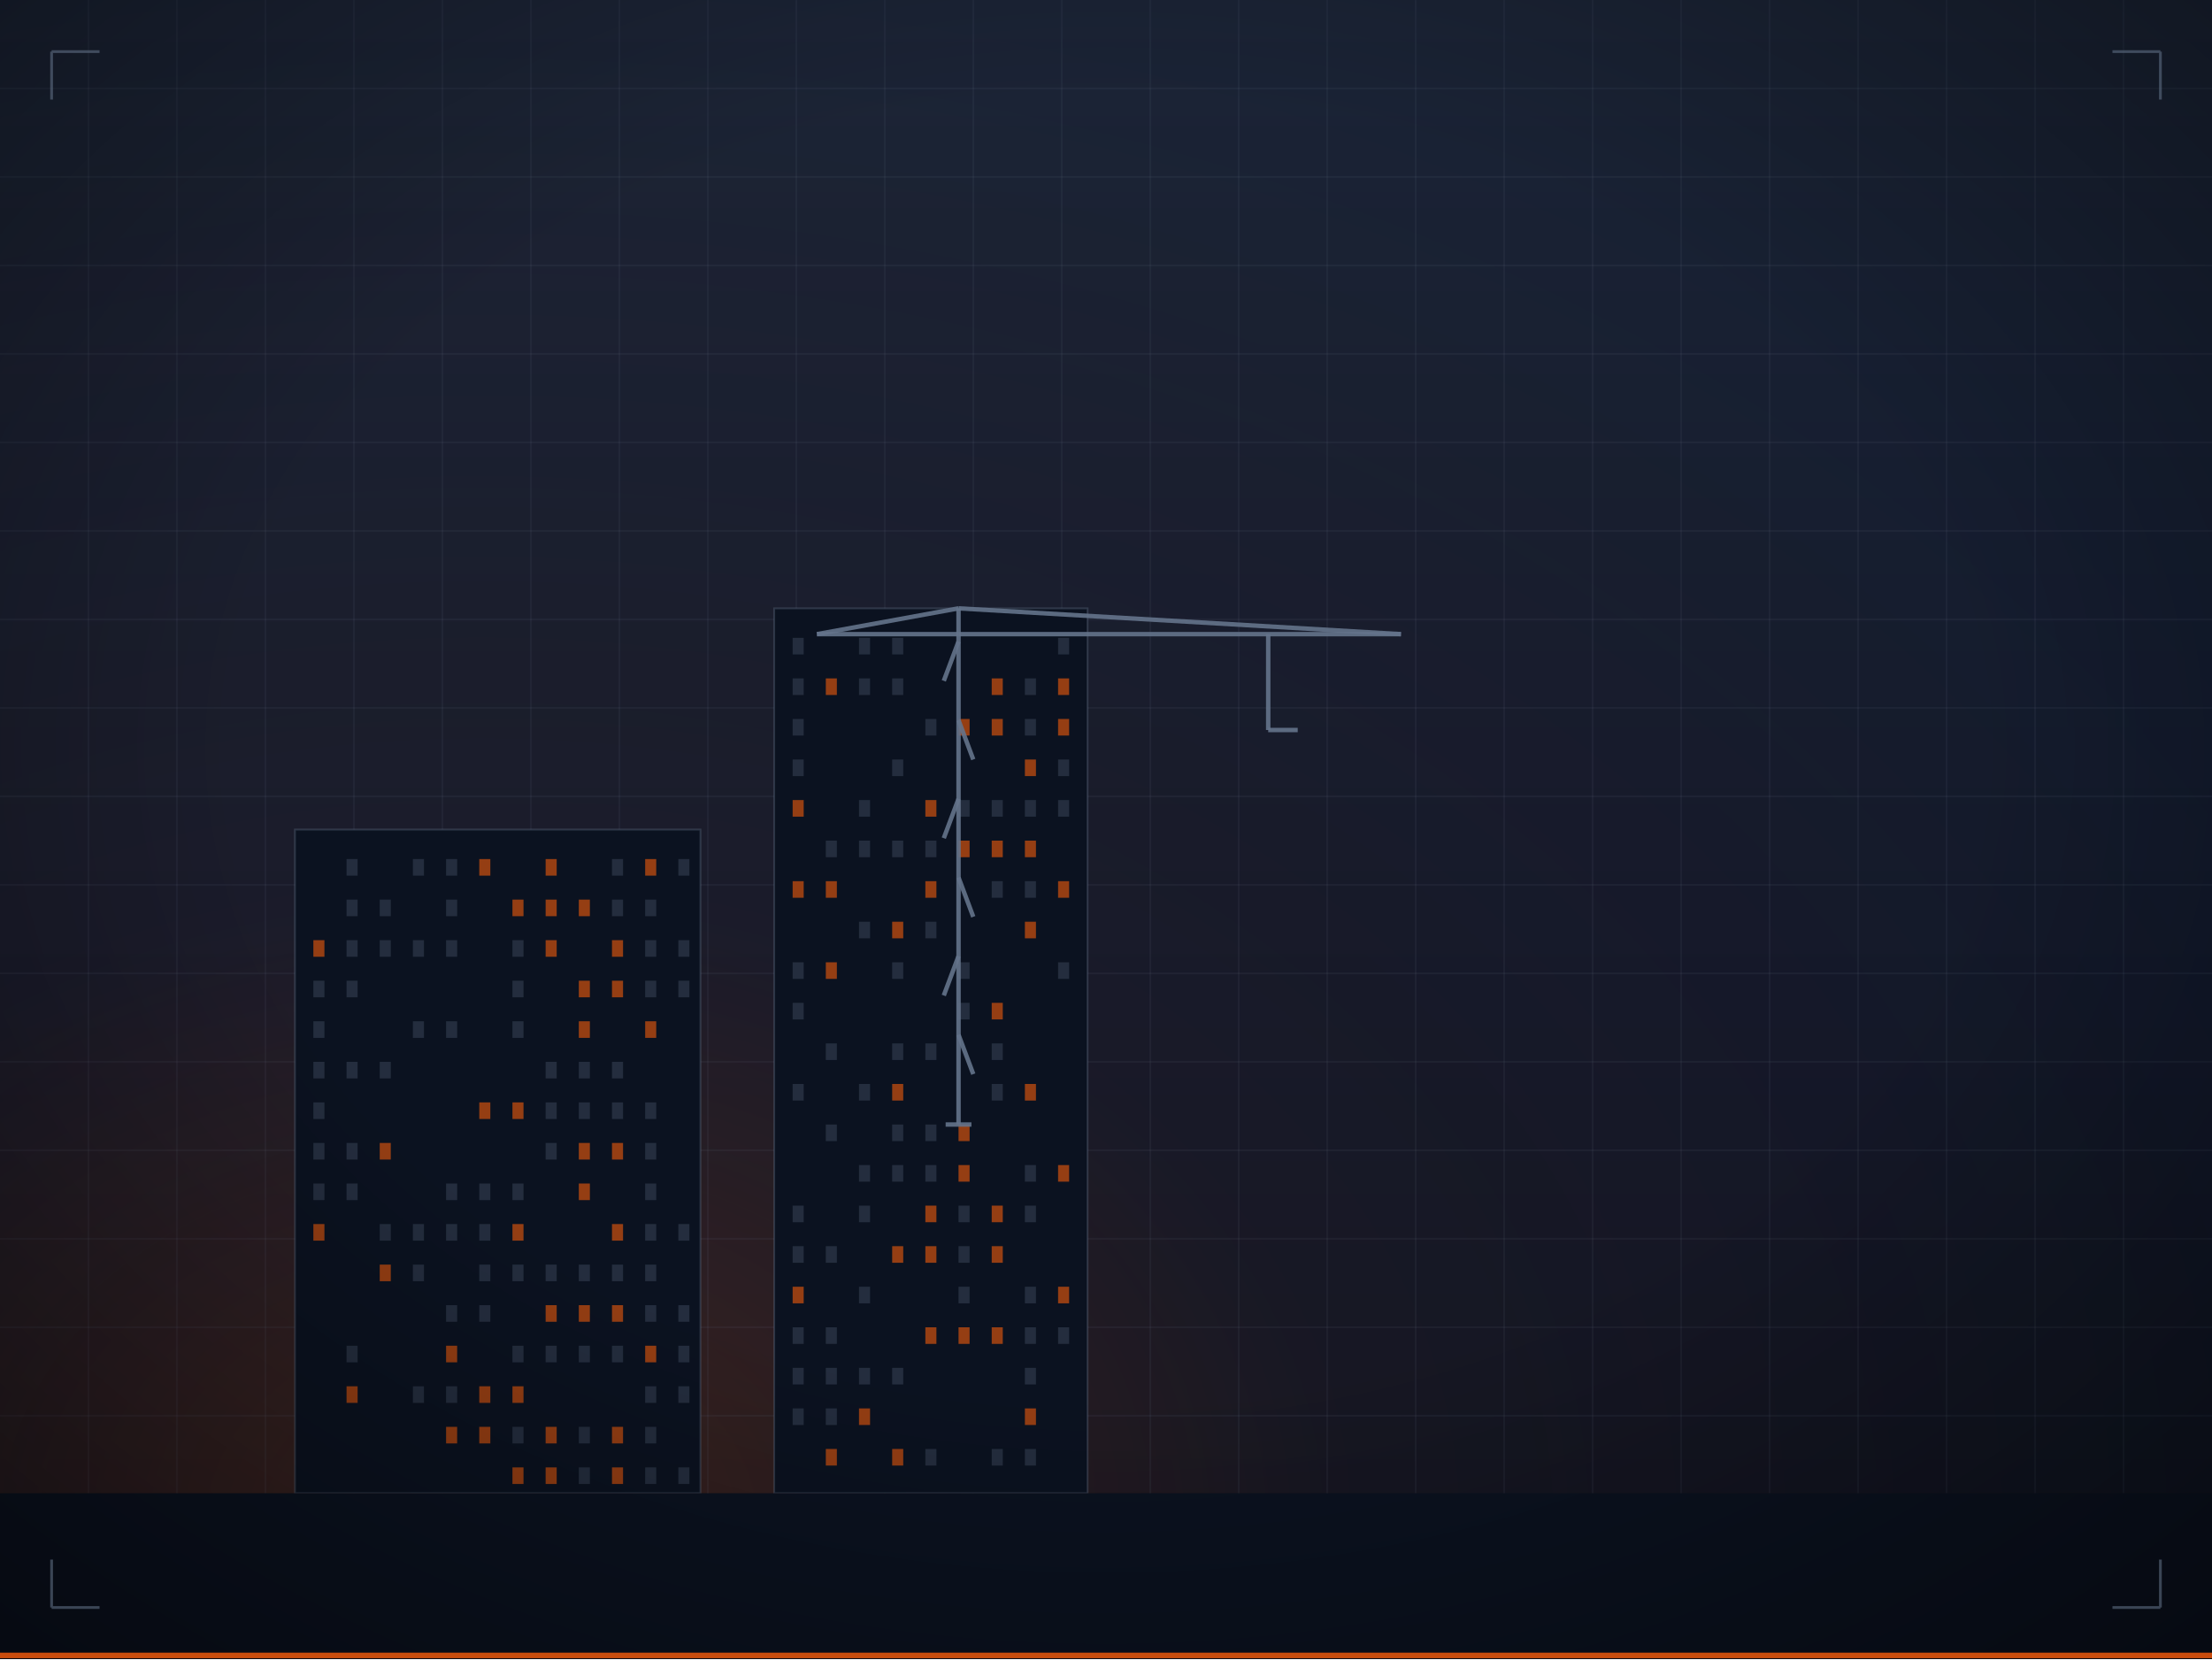
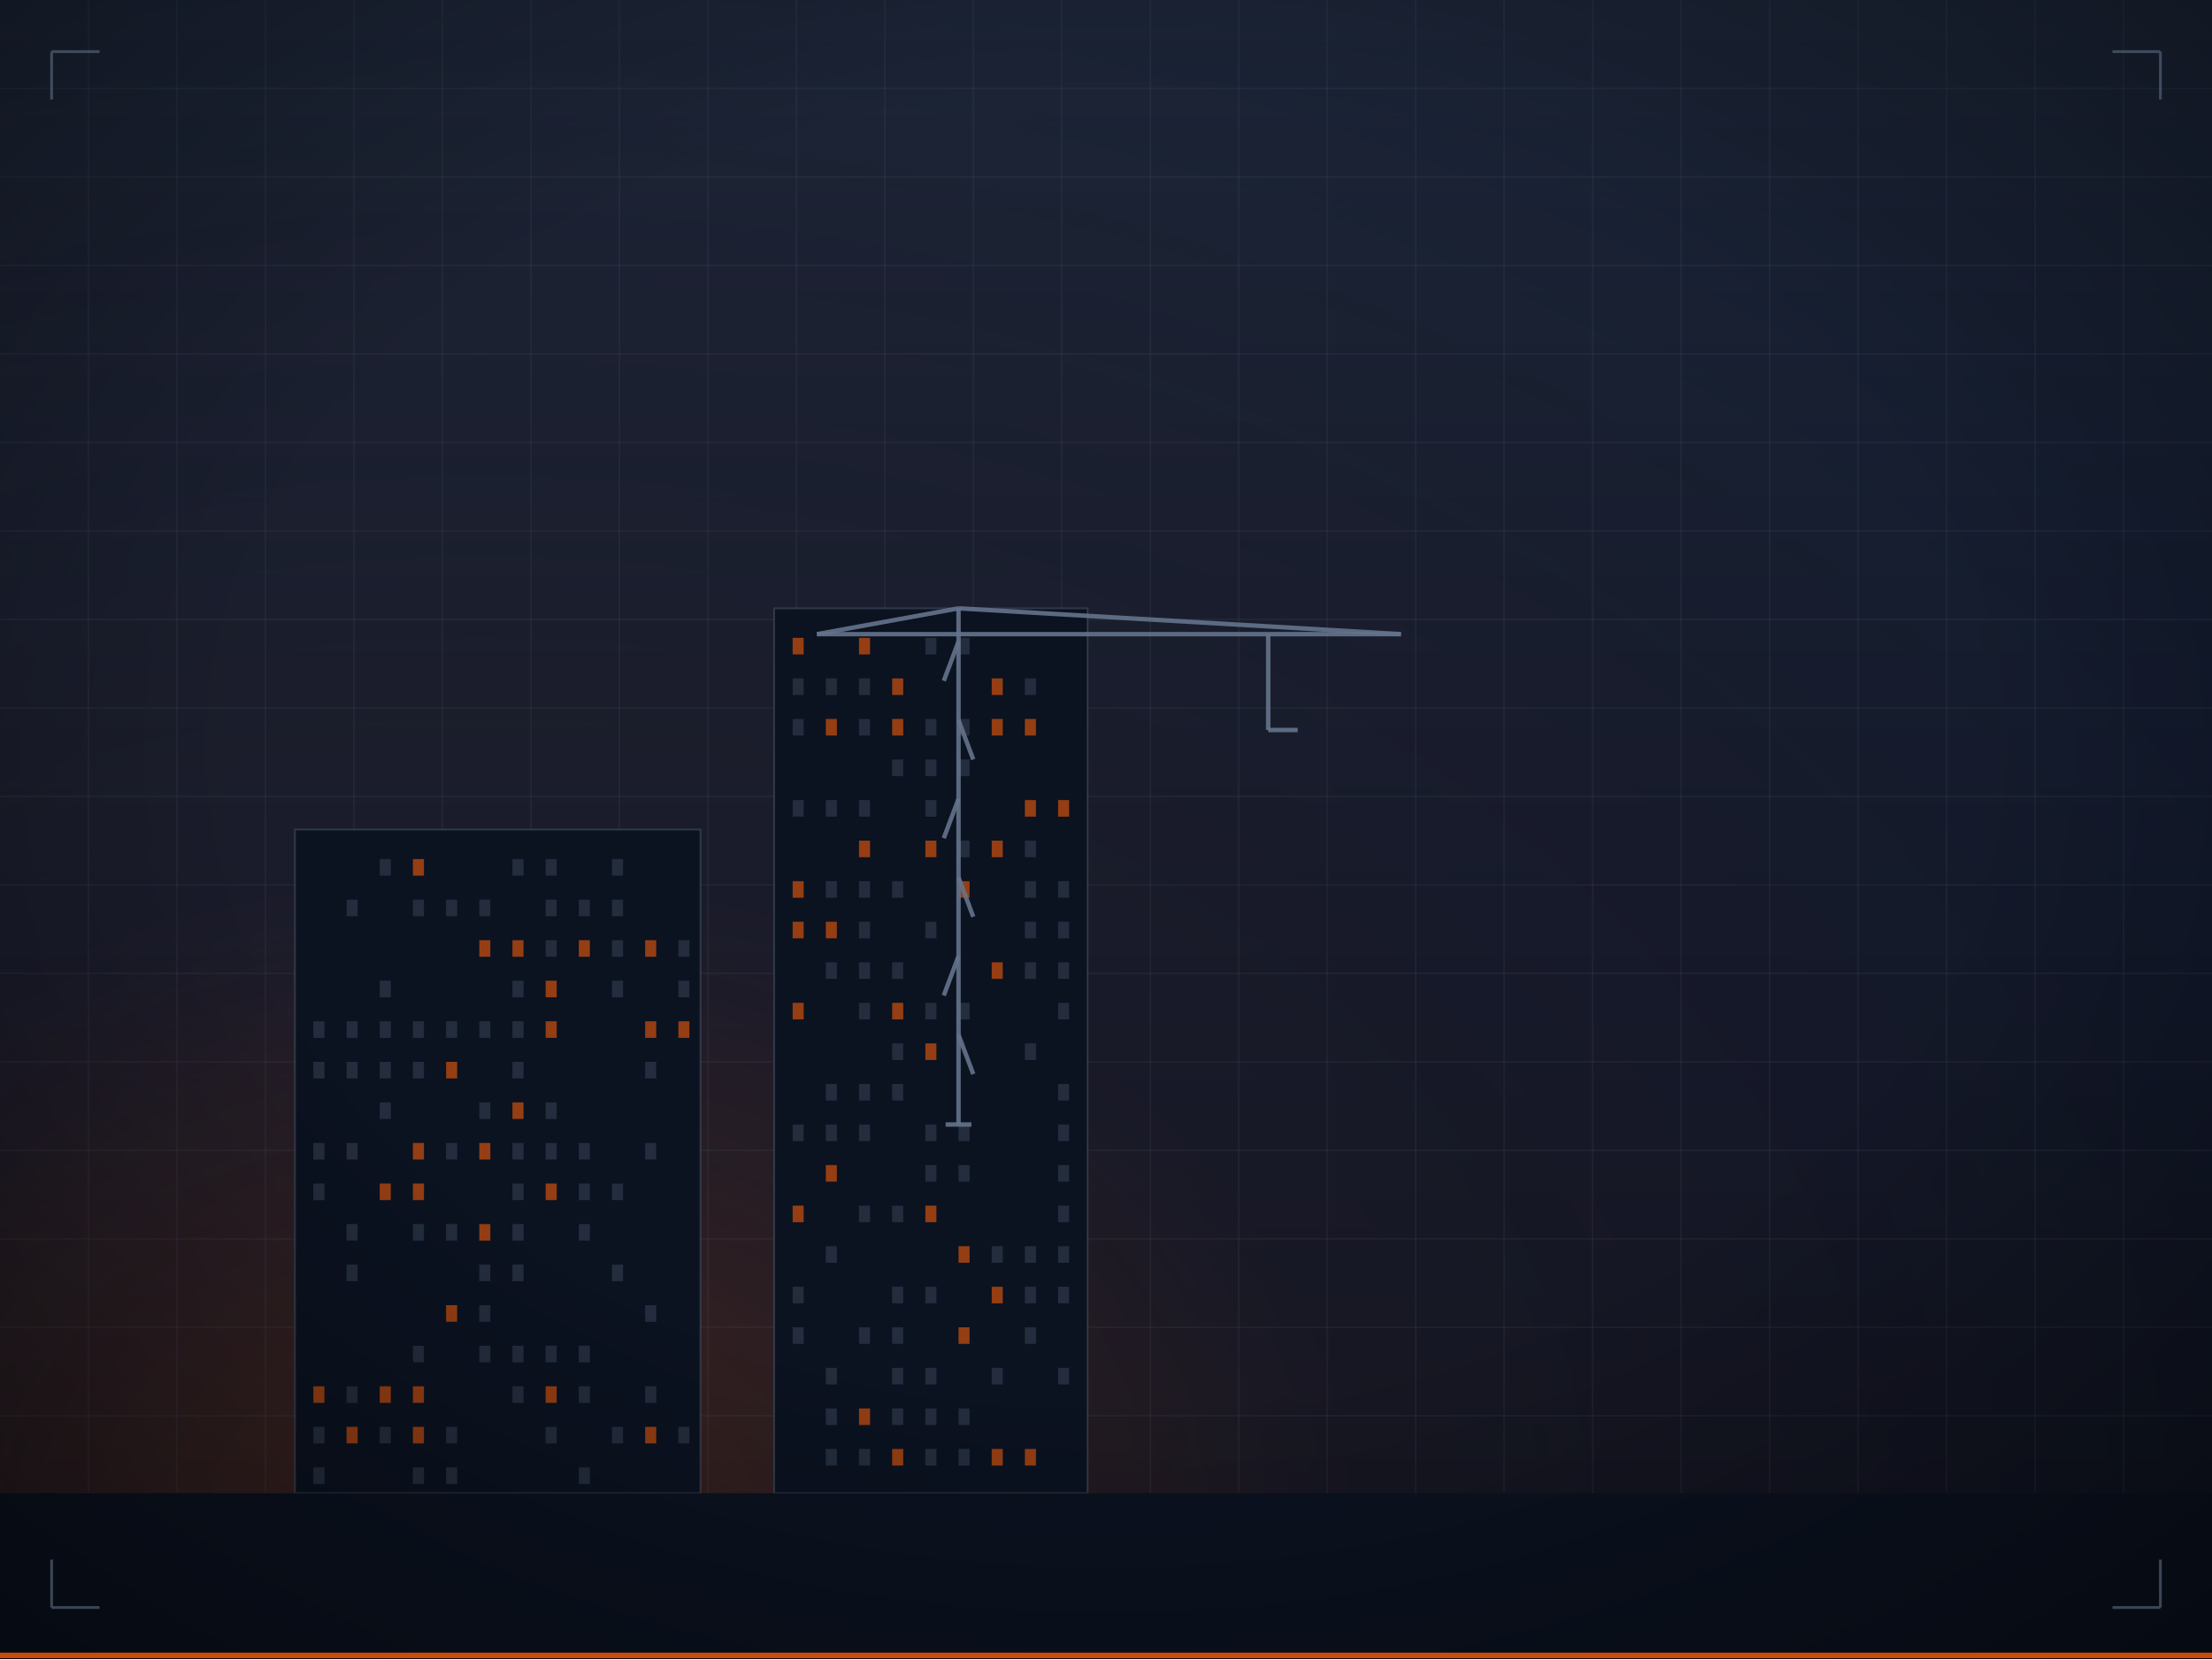
<svg xmlns="http://www.w3.org/2000/svg" width="1200" height="900" viewBox="0 0 1200 900" preserveAspectRatio="xMidYMid slice">
  <defs>
    <linearGradient id="skyt0" x1="0" y1="0" x2="0" y2="1">
      <stop offset="0" stop-color="#1B2436" />
      <stop offset="0.6" stop-color="#0F172A" />
      <stop offset="1" stop-color="#0B1220" />
    </linearGradient>
    <radialGradient id="glowt0" cx="0.22" cy="0.92" r="0.95">
      <stop offset="0" stop-color="#EA580C" stop-opacity="0.22" />
      <stop offset="0.4" stop-color="#EA580C" stop-opacity="0.05" />
      <stop offset="1" stop-color="#EA580C" stop-opacity="0" />
    </radialGradient>
    <radialGradient id="vigt0" cx="0.5" cy="0.45" r="0.78">
      <stop offset="0.5" stop-color="#000000" stop-opacity="0" />
      <stop offset="1" stop-color="#000000" stop-opacity="0.5" />
    </radialGradient>
  </defs>
  <rect width="1200" height="900" fill="url(#skyt0)" />
  <rect width="1200" height="900" fill="url(#glowt0)" />
  <g stroke="#64748B" stroke-opacity="0.1">
    <line x1="48" y1="0" x2="48" y2="900" />
    <line x1="96" y1="0" x2="96" y2="900" />
    <line x1="144" y1="0" x2="144" y2="900" />
    <line x1="192" y1="0" x2="192" y2="900" />
    <line x1="240" y1="0" x2="240" y2="900" />
    <line x1="288" y1="0" x2="288" y2="900" />
    <line x1="336" y1="0" x2="336" y2="900" />
    <line x1="384" y1="0" x2="384" y2="900" />
    <line x1="432" y1="0" x2="432" y2="900" />
    <line x1="480" y1="0" x2="480" y2="900" />
    <line x1="528" y1="0" x2="528" y2="900" />
    <line x1="576" y1="0" x2="576" y2="900" />
    <line x1="624" y1="0" x2="624" y2="900" />
    <line x1="672" y1="0" x2="672" y2="900" />
    <line x1="720" y1="0" x2="720" y2="900" />
    <line x1="768" y1="0" x2="768" y2="900" />
    <line x1="816" y1="0" x2="816" y2="900" />
    <line x1="864" y1="0" x2="864" y2="900" />
    <line x1="912" y1="0" x2="912" y2="900" />
    <line x1="960" y1="0" x2="960" y2="900" />
    <line x1="1008" y1="0" x2="1008" y2="900" />
    <line x1="1056" y1="0" x2="1056" y2="900" />
    <line x1="1104" y1="0" x2="1104" y2="900" />
    <line x1="1152" y1="0" x2="1152" y2="900" />
    <line x1="0" y1="48" x2="1200" y2="48" />
    <line x1="0" y1="96" x2="1200" y2="96" />
    <line x1="0" y1="144" x2="1200" y2="144" />
    <line x1="0" y1="192" x2="1200" y2="192" />
    <line x1="0" y1="240" x2="1200" y2="240" />
    <line x1="0" y1="288" x2="1200" y2="288" />
    <line x1="0" y1="336" x2="1200" y2="336" />
    <line x1="0" y1="384" x2="1200" y2="384" />
    <line x1="0" y1="432" x2="1200" y2="432" />
    <line x1="0" y1="480" x2="1200" y2="480" />
    <line x1="0" y1="528" x2="1200" y2="528" />
    <line x1="0" y1="576" x2="1200" y2="576" />
    <line x1="0" y1="624" x2="1200" y2="624" />
    <line x1="0" y1="672" x2="1200" y2="672" />
    <line x1="0" y1="720" x2="1200" y2="720" />
    <line x1="0" y1="768" x2="1200" y2="768" />
    <line x1="0" y1="816" x2="1200" y2="816" />
    <line x1="0" y1="864" x2="1200" y2="864" />
  </g>
  <g opacity="1">
    <rect x="160" y="450" width="220" height="360" fill="#0B1220" stroke="#64748B" stroke-opacity="0.35" />
-     <rect x="188" y="466" width="6" height="9" fill="#64748B" opacity="0.28" />
-     <rect x="224" y="466" width="6" height="9" fill="#64748B" opacity="0.28" />
-     <rect x="242" y="466" width="6" height="9" fill="#64748B" opacity="0.28" />
-     <rect x="260" y="466" width="6" height="9" fill="#EA580C" opacity="0.62" />
-     <rect x="296" y="466" width="6" height="9" fill="#EA580C" opacity="0.62" />
+     <rect x="206" y="466" width="6" height="9" fill="#64748B" opacity="0.28" />
+     <rect x="224" y="466" width="6" height="9" fill="#EA580C" opacity="0.62" />
+     <rect x="278" y="466" width="6" height="9" fill="#64748B" opacity="0.28" />
+     <rect x="296" y="466" width="6" height="9" fill="#64748B" opacity="0.28" />
    <rect x="332" y="466" width="6" height="9" fill="#64748B" opacity="0.28" />
-     <rect x="350" y="466" width="6" height="9" fill="#EA580C" opacity="0.62" />
-     <rect x="368" y="466" width="6" height="9" fill="#64748B" opacity="0.28" />
    <rect x="188" y="488" width="6" height="9" fill="#64748B" opacity="0.28" />
-     <rect x="206" y="488" width="6" height="9" fill="#64748B" opacity="0.28" />
+     <rect x="224" y="488" width="6" height="9" fill="#64748B" opacity="0.28" />
    <rect x="242" y="488" width="6" height="9" fill="#64748B" opacity="0.28" />
-     <rect x="278" y="488" width="6" height="9" fill="#EA580C" opacity="0.62" />
-     <rect x="296" y="488" width="6" height="9" fill="#EA580C" opacity="0.62" />
-     <rect x="314" y="488" width="6" height="9" fill="#EA580C" opacity="0.62" />
+     <rect x="260" y="488" width="6" height="9" fill="#64748B" opacity="0.28" />
+     <rect x="296" y="488" width="6" height="9" fill="#64748B" opacity="0.28" />
+     <rect x="314" y="488" width="6" height="9" fill="#64748B" opacity="0.28" />
    <rect x="332" y="488" width="6" height="9" fill="#64748B" opacity="0.28" />
-     <rect x="350" y="488" width="6" height="9" fill="#64748B" opacity="0.28" />
-     <rect x="170" y="510" width="6" height="9" fill="#EA580C" opacity="0.62" />
-     <rect x="188" y="510" width="6" height="9" fill="#64748B" opacity="0.28" />
-     <rect x="206" y="510" width="6" height="9" fill="#64748B" opacity="0.28" />
-     <rect x="224" y="510" width="6" height="9" fill="#64748B" opacity="0.28" />
-     <rect x="242" y="510" width="6" height="9" fill="#64748B" opacity="0.28" />
-     <rect x="278" y="510" width="6" height="9" fill="#64748B" opacity="0.28" />
-     <rect x="296" y="510" width="6" height="9" fill="#EA580C" opacity="0.62" />
-     <rect x="332" y="510" width="6" height="9" fill="#EA580C" opacity="0.62" />
-     <rect x="350" y="510" width="6" height="9" fill="#64748B" opacity="0.28" />
+     <rect x="260" y="510" width="6" height="9" fill="#EA580C" opacity="0.62" />
+     <rect x="278" y="510" width="6" height="9" fill="#EA580C" opacity="0.62" />
+     <rect x="296" y="510" width="6" height="9" fill="#64748B" opacity="0.28" />
+     <rect x="314" y="510" width="6" height="9" fill="#EA580C" opacity="0.62" />
+     <rect x="332" y="510" width="6" height="9" fill="#64748B" opacity="0.28" />
+     <rect x="350" y="510" width="6" height="9" fill="#EA580C" opacity="0.62" />
    <rect x="368" y="510" width="6" height="9" fill="#64748B" opacity="0.28" />
-     <rect x="170" y="532" width="6" height="9" fill="#64748B" opacity="0.28" />
-     <rect x="188" y="532" width="6" height="9" fill="#64748B" opacity="0.28" />
+     <rect x="206" y="532" width="6" height="9" fill="#64748B" opacity="0.28" />
    <rect x="278" y="532" width="6" height="9" fill="#64748B" opacity="0.28" />
-     <rect x="314" y="532" width="6" height="9" fill="#EA580C" opacity="0.62" />
-     <rect x="332" y="532" width="6" height="9" fill="#EA580C" opacity="0.62" />
-     <rect x="350" y="532" width="6" height="9" fill="#64748B" opacity="0.28" />
+     <rect x="296" y="532" width="6" height="9" fill="#EA580C" opacity="0.62" />
+     <rect x="332" y="532" width="6" height="9" fill="#64748B" opacity="0.28" />
    <rect x="368" y="532" width="6" height="9" fill="#64748B" opacity="0.28" />
    <rect x="170" y="554" width="6" height="9" fill="#64748B" opacity="0.28" />
+     <rect x="188" y="554" width="6" height="9" fill="#64748B" opacity="0.28" />
+     <rect x="206" y="554" width="6" height="9" fill="#64748B" opacity="0.28" />
    <rect x="224" y="554" width="6" height="9" fill="#64748B" opacity="0.28" />
    <rect x="242" y="554" width="6" height="9" fill="#64748B" opacity="0.28" />
+     <rect x="260" y="554" width="6" height="9" fill="#64748B" opacity="0.28" />
    <rect x="278" y="554" width="6" height="9" fill="#64748B" opacity="0.28" />
-     <rect x="314" y="554" width="6" height="9" fill="#EA580C" opacity="0.62" />
+     <rect x="296" y="554" width="6" height="9" fill="#EA580C" opacity="0.62" />
    <rect x="350" y="554" width="6" height="9" fill="#EA580C" opacity="0.62" />
+     <rect x="368" y="554" width="6" height="9" fill="#EA580C" opacity="0.62" />
    <rect x="170" y="576" width="6" height="9" fill="#64748B" opacity="0.28" />
    <rect x="188" y="576" width="6" height="9" fill="#64748B" opacity="0.28" />
    <rect x="206" y="576" width="6" height="9" fill="#64748B" opacity="0.28" />
-     <rect x="296" y="576" width="6" height="9" fill="#64748B" opacity="0.28" />
-     <rect x="314" y="576" width="6" height="9" fill="#64748B" opacity="0.28" />
-     <rect x="332" y="576" width="6" height="9" fill="#64748B" opacity="0.28" />
-     <rect x="170" y="598" width="6" height="9" fill="#64748B" opacity="0.28" />
-     <rect x="260" y="598" width="6" height="9" fill="#EA580C" opacity="0.62" />
+     <rect x="224" y="576" width="6" height="9" fill="#64748B" opacity="0.28" />
+     <rect x="242" y="576" width="6" height="9" fill="#EA580C" opacity="0.62" />
+     <rect x="278" y="576" width="6" height="9" fill="#64748B" opacity="0.28" />
+     <rect x="350" y="576" width="6" height="9" fill="#64748B" opacity="0.28" />
+     <rect x="206" y="598" width="6" height="9" fill="#64748B" opacity="0.28" />
+     <rect x="260" y="598" width="6" height="9" fill="#64748B" opacity="0.28" />
    <rect x="278" y="598" width="6" height="9" fill="#EA580C" opacity="0.62" />
    <rect x="296" y="598" width="6" height="9" fill="#64748B" opacity="0.28" />
-     <rect x="314" y="598" width="6" height="9" fill="#64748B" opacity="0.28" />
-     <rect x="332" y="598" width="6" height="9" fill="#64748B" opacity="0.28" />
-     <rect x="350" y="598" width="6" height="9" fill="#64748B" opacity="0.28" />
    <rect x="170" y="620" width="6" height="9" fill="#64748B" opacity="0.28" />
    <rect x="188" y="620" width="6" height="9" fill="#64748B" opacity="0.28" />
-     <rect x="206" y="620" width="6" height="9" fill="#EA580C" opacity="0.62" />
+     <rect x="224" y="620" width="6" height="9" fill="#EA580C" opacity="0.62" />
+     <rect x="242" y="620" width="6" height="9" fill="#64748B" opacity="0.28" />
+     <rect x="260" y="620" width="6" height="9" fill="#EA580C" opacity="0.62" />
+     <rect x="278" y="620" width="6" height="9" fill="#64748B" opacity="0.28" />
    <rect x="296" y="620" width="6" height="9" fill="#64748B" opacity="0.28" />
-     <rect x="314" y="620" width="6" height="9" fill="#EA580C" opacity="0.62" />
-     <rect x="332" y="620" width="6" height="9" fill="#EA580C" opacity="0.62" />
+     <rect x="314" y="620" width="6" height="9" fill="#64748B" opacity="0.28" />
    <rect x="350" y="620" width="6" height="9" fill="#64748B" opacity="0.28" />
    <rect x="170" y="642" width="6" height="9" fill="#64748B" opacity="0.28" />
-     <rect x="188" y="642" width="6" height="9" fill="#64748B" opacity="0.28" />
-     <rect x="242" y="642" width="6" height="9" fill="#64748B" opacity="0.28" />
-     <rect x="260" y="642" width="6" height="9" fill="#64748B" opacity="0.28" />
+     <rect x="206" y="642" width="6" height="9" fill="#EA580C" opacity="0.62" />
+     <rect x="224" y="642" width="6" height="9" fill="#EA580C" opacity="0.62" />
    <rect x="278" y="642" width="6" height="9" fill="#64748B" opacity="0.28" />
-     <rect x="314" y="642" width="6" height="9" fill="#EA580C" opacity="0.62" />
-     <rect x="350" y="642" width="6" height="9" fill="#64748B" opacity="0.28" />
-     <rect x="170" y="664" width="6" height="9" fill="#EA580C" opacity="0.62" />
-     <rect x="206" y="664" width="6" height="9" fill="#64748B" opacity="0.28" />
+     <rect x="296" y="642" width="6" height="9" fill="#EA580C" opacity="0.62" />
+     <rect x="314" y="642" width="6" height="9" fill="#64748B" opacity="0.28" />
+     <rect x="332" y="642" width="6" height="9" fill="#64748B" opacity="0.28" />
+     <rect x="188" y="664" width="6" height="9" fill="#64748B" opacity="0.28" />
    <rect x="224" y="664" width="6" height="9" fill="#64748B" opacity="0.28" />
    <rect x="242" y="664" width="6" height="9" fill="#64748B" opacity="0.28" />
-     <rect x="260" y="664" width="6" height="9" fill="#64748B" opacity="0.28" />
-     <rect x="278" y="664" width="6" height="9" fill="#EA580C" opacity="0.62" />
-     <rect x="332" y="664" width="6" height="9" fill="#EA580C" opacity="0.62" />
-     <rect x="350" y="664" width="6" height="9" fill="#64748B" opacity="0.28" />
-     <rect x="368" y="664" width="6" height="9" fill="#64748B" opacity="0.28" />
-     <rect x="206" y="686" width="6" height="9" fill="#EA580C" opacity="0.62" />
-     <rect x="224" y="686" width="6" height="9" fill="#64748B" opacity="0.28" />
+     <rect x="260" y="664" width="6" height="9" fill="#EA580C" opacity="0.62" />
+     <rect x="278" y="664" width="6" height="9" fill="#64748B" opacity="0.28" />
+     <rect x="314" y="664" width="6" height="9" fill="#64748B" opacity="0.28" />
+     <rect x="188" y="686" width="6" height="9" fill="#64748B" opacity="0.28" />
    <rect x="260" y="686" width="6" height="9" fill="#64748B" opacity="0.28" />
    <rect x="278" y="686" width="6" height="9" fill="#64748B" opacity="0.28" />
-     <rect x="296" y="686" width="6" height="9" fill="#64748B" opacity="0.28" />
-     <rect x="314" y="686" width="6" height="9" fill="#64748B" opacity="0.28" />
    <rect x="332" y="686" width="6" height="9" fill="#64748B" opacity="0.28" />
-     <rect x="350" y="686" width="6" height="9" fill="#64748B" opacity="0.28" />
-     <rect x="242" y="708" width="6" height="9" fill="#64748B" opacity="0.28" />
+     <rect x="242" y="708" width="6" height="9" fill="#EA580C" opacity="0.62" />
    <rect x="260" y="708" width="6" height="9" fill="#64748B" opacity="0.28" />
-     <rect x="296" y="708" width="6" height="9" fill="#EA580C" opacity="0.62" />
-     <rect x="314" y="708" width="6" height="9" fill="#EA580C" opacity="0.62" />
-     <rect x="332" y="708" width="6" height="9" fill="#EA580C" opacity="0.62" />
    <rect x="350" y="708" width="6" height="9" fill="#64748B" opacity="0.28" />
-     <rect x="368" y="708" width="6" height="9" fill="#64748B" opacity="0.28" />
-     <rect x="188" y="730" width="6" height="9" fill="#64748B" opacity="0.28" />
-     <rect x="242" y="730" width="6" height="9" fill="#EA580C" opacity="0.62" />
+     <rect x="224" y="730" width="6" height="9" fill="#64748B" opacity="0.28" />
+     <rect x="260" y="730" width="6" height="9" fill="#64748B" opacity="0.28" />
    <rect x="278" y="730" width="6" height="9" fill="#64748B" opacity="0.28" />
    <rect x="296" y="730" width="6" height="9" fill="#64748B" opacity="0.28" />
    <rect x="314" y="730" width="6" height="9" fill="#64748B" opacity="0.28" />
-     <rect x="332" y="730" width="6" height="9" fill="#64748B" opacity="0.28" />
-     <rect x="350" y="730" width="6" height="9" fill="#EA580C" opacity="0.62" />
-     <rect x="368" y="730" width="6" height="9" fill="#64748B" opacity="0.28" />
-     <rect x="188" y="752" width="6" height="9" fill="#EA580C" opacity="0.62" />
-     <rect x="224" y="752" width="6" height="9" fill="#64748B" opacity="0.28" />
-     <rect x="242" y="752" width="6" height="9" fill="#64748B" opacity="0.28" />
-     <rect x="260" y="752" width="6" height="9" fill="#EA580C" opacity="0.62" />
-     <rect x="278" y="752" width="6" height="9" fill="#EA580C" opacity="0.62" />
+     <rect x="170" y="752" width="6" height="9" fill="#EA580C" opacity="0.62" />
+     <rect x="188" y="752" width="6" height="9" fill="#64748B" opacity="0.28" />
+     <rect x="206" y="752" width="6" height="9" fill="#EA580C" opacity="0.62" />
+     <rect x="224" y="752" width="6" height="9" fill="#EA580C" opacity="0.62" />
+     <rect x="278" y="752" width="6" height="9" fill="#64748B" opacity="0.28" />
+     <rect x="296" y="752" width="6" height="9" fill="#EA580C" opacity="0.62" />
+     <rect x="314" y="752" width="6" height="9" fill="#64748B" opacity="0.28" />
    <rect x="350" y="752" width="6" height="9" fill="#64748B" opacity="0.28" />
-     <rect x="368" y="752" width="6" height="9" fill="#64748B" opacity="0.28" />
-     <rect x="242" y="774" width="6" height="9" fill="#EA580C" opacity="0.62" />
-     <rect x="260" y="774" width="6" height="9" fill="#EA580C" opacity="0.62" />
-     <rect x="278" y="774" width="6" height="9" fill="#64748B" opacity="0.28" />
-     <rect x="296" y="774" width="6" height="9" fill="#EA580C" opacity="0.62" />
-     <rect x="314" y="774" width="6" height="9" fill="#64748B" opacity="0.28" />
-     <rect x="332" y="774" width="6" height="9" fill="#EA580C" opacity="0.62" />
-     <rect x="350" y="774" width="6" height="9" fill="#64748B" opacity="0.28" />
-     <rect x="278" y="796" width="6" height="9" fill="#EA580C" opacity="0.62" />
-     <rect x="296" y="796" width="6" height="9" fill="#EA580C" opacity="0.62" />
+     <rect x="170" y="774" width="6" height="9" fill="#64748B" opacity="0.28" />
+     <rect x="188" y="774" width="6" height="9" fill="#EA580C" opacity="0.62" />
+     <rect x="206" y="774" width="6" height="9" fill="#64748B" opacity="0.28" />
+     <rect x="224" y="774" width="6" height="9" fill="#EA580C" opacity="0.62" />
+     <rect x="242" y="774" width="6" height="9" fill="#64748B" opacity="0.28" />
+     <rect x="296" y="774" width="6" height="9" fill="#64748B" opacity="0.28" />
+     <rect x="332" y="774" width="6" height="9" fill="#64748B" opacity="0.28" />
+     <rect x="350" y="774" width="6" height="9" fill="#EA580C" opacity="0.62" />
+     <rect x="368" y="774" width="6" height="9" fill="#64748B" opacity="0.28" />
+     <rect x="170" y="796" width="6" height="9" fill="#64748B" opacity="0.28" />
+     <rect x="224" y="796" width="6" height="9" fill="#64748B" opacity="0.28" />
+     <rect x="242" y="796" width="6" height="9" fill="#64748B" opacity="0.28" />
    <rect x="314" y="796" width="6" height="9" fill="#64748B" opacity="0.28" />
-     <rect x="332" y="796" width="6" height="9" fill="#EA580C" opacity="0.62" />
-     <rect x="350" y="796" width="6" height="9" fill="#64748B" opacity="0.28" />
-     <rect x="368" y="796" width="6" height="9" fill="#64748B" opacity="0.28" />
  </g>
  <g opacity="1">
    <rect x="420" y="330" width="170" height="480" fill="#0B1220" stroke="#64748B" stroke-opacity="0.35" />
-     <rect x="430" y="346" width="6" height="9" fill="#64748B" opacity="0.28" />
-     <rect x="466" y="346" width="6" height="9" fill="#64748B" opacity="0.28" />
-     <rect x="484" y="346" width="6" height="9" fill="#64748B" opacity="0.28" />
-     <rect x="574" y="346" width="6" height="9" fill="#64748B" opacity="0.28" />
+     <rect x="430" y="346" width="6" height="9" fill="#EA580C" opacity="0.62" />
+     <rect x="466" y="346" width="6" height="9" fill="#EA580C" opacity="0.62" />
+     <rect x="502" y="346" width="6" height="9" fill="#64748B" opacity="0.28" />
+     <rect x="520" y="346" width="6" height="9" fill="#64748B" opacity="0.28" />
    <rect x="430" y="368" width="6" height="9" fill="#64748B" opacity="0.28" />
-     <rect x="448" y="368" width="6" height="9" fill="#EA580C" opacity="0.62" />
+     <rect x="448" y="368" width="6" height="9" fill="#64748B" opacity="0.28" />
    <rect x="466" y="368" width="6" height="9" fill="#64748B" opacity="0.28" />
-     <rect x="484" y="368" width="6" height="9" fill="#64748B" opacity="0.28" />
+     <rect x="484" y="368" width="6" height="9" fill="#EA580C" opacity="0.62" />
    <rect x="538" y="368" width="6" height="9" fill="#EA580C" opacity="0.62" />
    <rect x="556" y="368" width="6" height="9" fill="#64748B" opacity="0.28" />
-     <rect x="574" y="368" width="6" height="9" fill="#EA580C" opacity="0.62" />
    <rect x="430" y="390" width="6" height="9" fill="#64748B" opacity="0.28" />
+     <rect x="448" y="390" width="6" height="9" fill="#EA580C" opacity="0.62" />
+     <rect x="466" y="390" width="6" height="9" fill="#64748B" opacity="0.28" />
+     <rect x="484" y="390" width="6" height="9" fill="#EA580C" opacity="0.62" />
    <rect x="502" y="390" width="6" height="9" fill="#64748B" opacity="0.28" />
-     <rect x="520" y="390" width="6" height="9" fill="#EA580C" opacity="0.62" />
+     <rect x="520" y="390" width="6" height="9" fill="#64748B" opacity="0.28" />
    <rect x="538" y="390" width="6" height="9" fill="#EA580C" opacity="0.62" />
-     <rect x="556" y="390" width="6" height="9" fill="#64748B" opacity="0.28" />
-     <rect x="574" y="390" width="6" height="9" fill="#EA580C" opacity="0.62" />
-     <rect x="430" y="412" width="6" height="9" fill="#64748B" opacity="0.28" />
+     <rect x="556" y="390" width="6" height="9" fill="#EA580C" opacity="0.62" />
    <rect x="484" y="412" width="6" height="9" fill="#64748B" opacity="0.28" />
-     <rect x="556" y="412" width="6" height="9" fill="#EA580C" opacity="0.62" />
-     <rect x="574" y="412" width="6" height="9" fill="#64748B" opacity="0.28" />
-     <rect x="430" y="434" width="6" height="9" fill="#EA580C" opacity="0.62" />
+     <rect x="502" y="412" width="6" height="9" fill="#64748B" opacity="0.28" />
+     <rect x="520" y="412" width="6" height="9" fill="#64748B" opacity="0.28" />
+     <rect x="430" y="434" width="6" height="9" fill="#64748B" opacity="0.28" />
+     <rect x="448" y="434" width="6" height="9" fill="#64748B" opacity="0.28" />
    <rect x="466" y="434" width="6" height="9" fill="#64748B" opacity="0.28" />
-     <rect x="502" y="434" width="6" height="9" fill="#EA580C" opacity="0.62" />
-     <rect x="520" y="434" width="6" height="9" fill="#64748B" opacity="0.28" />
-     <rect x="538" y="434" width="6" height="9" fill="#64748B" opacity="0.28" />
-     <rect x="556" y="434" width="6" height="9" fill="#64748B" opacity="0.28" />
-     <rect x="574" y="434" width="6" height="9" fill="#64748B" opacity="0.28" />
-     <rect x="448" y="456" width="6" height="9" fill="#64748B" opacity="0.28" />
-     <rect x="466" y="456" width="6" height="9" fill="#64748B" opacity="0.28" />
-     <rect x="484" y="456" width="6" height="9" fill="#64748B" opacity="0.28" />
-     <rect x="502" y="456" width="6" height="9" fill="#64748B" opacity="0.28" />
-     <rect x="520" y="456" width="6" height="9" fill="#EA580C" opacity="0.62" />
+     <rect x="502" y="434" width="6" height="9" fill="#64748B" opacity="0.28" />
+     <rect x="556" y="434" width="6" height="9" fill="#EA580C" opacity="0.62" />
+     <rect x="574" y="434" width="6" height="9" fill="#EA580C" opacity="0.62" />
+     <rect x="466" y="456" width="6" height="9" fill="#EA580C" opacity="0.62" />
+     <rect x="502" y="456" width="6" height="9" fill="#EA580C" opacity="0.62" />
+     <rect x="520" y="456" width="6" height="9" fill="#64748B" opacity="0.28" />
    <rect x="538" y="456" width="6" height="9" fill="#EA580C" opacity="0.62" />
-     <rect x="556" y="456" width="6" height="9" fill="#EA580C" opacity="0.62" />
+     <rect x="556" y="456" width="6" height="9" fill="#64748B" opacity="0.28" />
    <rect x="430" y="478" width="6" height="9" fill="#EA580C" opacity="0.62" />
-     <rect x="448" y="478" width="6" height="9" fill="#EA580C" opacity="0.62" />
-     <rect x="502" y="478" width="6" height="9" fill="#EA580C" opacity="0.62" />
-     <rect x="538" y="478" width="6" height="9" fill="#64748B" opacity="0.28" />
+     <rect x="448" y="478" width="6" height="9" fill="#64748B" opacity="0.28" />
+     <rect x="466" y="478" width="6" height="9" fill="#64748B" opacity="0.28" />
+     <rect x="484" y="478" width="6" height="9" fill="#64748B" opacity="0.28" />
+     <rect x="520" y="478" width="6" height="9" fill="#EA580C" opacity="0.62" />
    <rect x="556" y="478" width="6" height="9" fill="#64748B" opacity="0.28" />
-     <rect x="574" y="478" width="6" height="9" fill="#EA580C" opacity="0.62" />
+     <rect x="574" y="478" width="6" height="9" fill="#64748B" opacity="0.28" />
+     <rect x="430" y="500" width="6" height="9" fill="#EA580C" opacity="0.62" />
+     <rect x="448" y="500" width="6" height="9" fill="#EA580C" opacity="0.62" />
    <rect x="466" y="500" width="6" height="9" fill="#64748B" opacity="0.28" />
-     <rect x="484" y="500" width="6" height="9" fill="#EA580C" opacity="0.62" />
    <rect x="502" y="500" width="6" height="9" fill="#64748B" opacity="0.28" />
-     <rect x="556" y="500" width="6" height="9" fill="#EA580C" opacity="0.62" />
-     <rect x="430" y="522" width="6" height="9" fill="#64748B" opacity="0.28" />
-     <rect x="448" y="522" width="6" height="9" fill="#EA580C" opacity="0.62" />
+     <rect x="556" y="500" width="6" height="9" fill="#64748B" opacity="0.28" />
+     <rect x="574" y="500" width="6" height="9" fill="#64748B" opacity="0.28" />
+     <rect x="448" y="522" width="6" height="9" fill="#64748B" opacity="0.28" />
+     <rect x="466" y="522" width="6" height="9" fill="#64748B" opacity="0.28" />
    <rect x="484" y="522" width="6" height="9" fill="#64748B" opacity="0.28" />
-     <rect x="520" y="522" width="6" height="9" fill="#64748B" opacity="0.28" />
+     <rect x="538" y="522" width="6" height="9" fill="#EA580C" opacity="0.62" />
+     <rect x="556" y="522" width="6" height="9" fill="#64748B" opacity="0.28" />
    <rect x="574" y="522" width="6" height="9" fill="#64748B" opacity="0.28" />
-     <rect x="430" y="544" width="6" height="9" fill="#64748B" opacity="0.28" />
+     <rect x="430" y="544" width="6" height="9" fill="#EA580C" opacity="0.62" />
+     <rect x="466" y="544" width="6" height="9" fill="#64748B" opacity="0.28" />
+     <rect x="484" y="544" width="6" height="9" fill="#EA580C" opacity="0.62" />
+     <rect x="502" y="544" width="6" height="9" fill="#64748B" opacity="0.28" />
    <rect x="520" y="544" width="6" height="9" fill="#64748B" opacity="0.28" />
-     <rect x="538" y="544" width="6" height="9" fill="#EA580C" opacity="0.62" />
-     <rect x="448" y="566" width="6" height="9" fill="#64748B" opacity="0.28" />
+     <rect x="574" y="544" width="6" height="9" fill="#64748B" opacity="0.28" />
    <rect x="484" y="566" width="6" height="9" fill="#64748B" opacity="0.28" />
-     <rect x="502" y="566" width="6" height="9" fill="#64748B" opacity="0.28" />
-     <rect x="538" y="566" width="6" height="9" fill="#64748B" opacity="0.28" />
-     <rect x="430" y="588" width="6" height="9" fill="#64748B" opacity="0.28" />
+     <rect x="502" y="566" width="6" height="9" fill="#EA580C" opacity="0.62" />
+     <rect x="556" y="566" width="6" height="9" fill="#64748B" opacity="0.28" />
+     <rect x="448" y="588" width="6" height="9" fill="#64748B" opacity="0.28" />
    <rect x="466" y="588" width="6" height="9" fill="#64748B" opacity="0.28" />
-     <rect x="484" y="588" width="6" height="9" fill="#EA580C" opacity="0.62" />
-     <rect x="538" y="588" width="6" height="9" fill="#64748B" opacity="0.28" />
-     <rect x="556" y="588" width="6" height="9" fill="#EA580C" opacity="0.62" />
+     <rect x="484" y="588" width="6" height="9" fill="#64748B" opacity="0.28" />
+     <rect x="574" y="588" width="6" height="9" fill="#64748B" opacity="0.28" />
+     <rect x="430" y="610" width="6" height="9" fill="#64748B" opacity="0.28" />
    <rect x="448" y="610" width="6" height="9" fill="#64748B" opacity="0.28" />
-     <rect x="484" y="610" width="6" height="9" fill="#64748B" opacity="0.28" />
+     <rect x="466" y="610" width="6" height="9" fill="#64748B" opacity="0.28" />
    <rect x="502" y="610" width="6" height="9" fill="#64748B" opacity="0.28" />
-     <rect x="520" y="610" width="6" height="9" fill="#EA580C" opacity="0.62" />
-     <rect x="466" y="632" width="6" height="9" fill="#64748B" opacity="0.28" />
-     <rect x="484" y="632" width="6" height="9" fill="#64748B" opacity="0.28" />
+     <rect x="520" y="610" width="6" height="9" fill="#64748B" opacity="0.28" />
+     <rect x="574" y="610" width="6" height="9" fill="#64748B" opacity="0.28" />
+     <rect x="448" y="632" width="6" height="9" fill="#EA580C" opacity="0.62" />
    <rect x="502" y="632" width="6" height="9" fill="#64748B" opacity="0.28" />
-     <rect x="520" y="632" width="6" height="9" fill="#EA580C" opacity="0.62" />
-     <rect x="556" y="632" width="6" height="9" fill="#64748B" opacity="0.28" />
-     <rect x="574" y="632" width="6" height="9" fill="#EA580C" opacity="0.62" />
-     <rect x="430" y="654" width="6" height="9" fill="#64748B" opacity="0.28" />
+     <rect x="520" y="632" width="6" height="9" fill="#64748B" opacity="0.28" />
+     <rect x="574" y="632" width="6" height="9" fill="#64748B" opacity="0.28" />
+     <rect x="430" y="654" width="6" height="9" fill="#EA580C" opacity="0.62" />
    <rect x="466" y="654" width="6" height="9" fill="#64748B" opacity="0.28" />
+     <rect x="484" y="654" width="6" height="9" fill="#64748B" opacity="0.28" />
    <rect x="502" y="654" width="6" height="9" fill="#EA580C" opacity="0.62" />
-     <rect x="520" y="654" width="6" height="9" fill="#64748B" opacity="0.28" />
-     <rect x="538" y="654" width="6" height="9" fill="#EA580C" opacity="0.62" />
-     <rect x="556" y="654" width="6" height="9" fill="#64748B" opacity="0.28" />
-     <rect x="430" y="676" width="6" height="9" fill="#64748B" opacity="0.28" />
+     <rect x="574" y="654" width="6" height="9" fill="#64748B" opacity="0.28" />
    <rect x="448" y="676" width="6" height="9" fill="#64748B" opacity="0.28" />
-     <rect x="484" y="676" width="6" height="9" fill="#EA580C" opacity="0.62" />
-     <rect x="502" y="676" width="6" height="9" fill="#EA580C" opacity="0.62" />
-     <rect x="520" y="676" width="6" height="9" fill="#64748B" opacity="0.28" />
-     <rect x="538" y="676" width="6" height="9" fill="#EA580C" opacity="0.62" />
-     <rect x="430" y="698" width="6" height="9" fill="#EA580C" opacity="0.62" />
-     <rect x="466" y="698" width="6" height="9" fill="#64748B" opacity="0.28" />
-     <rect x="520" y="698" width="6" height="9" fill="#64748B" opacity="0.28" />
+     <rect x="520" y="676" width="6" height="9" fill="#EA580C" opacity="0.62" />
+     <rect x="538" y="676" width="6" height="9" fill="#64748B" opacity="0.28" />
+     <rect x="556" y="676" width="6" height="9" fill="#64748B" opacity="0.28" />
+     <rect x="574" y="676" width="6" height="9" fill="#64748B" opacity="0.28" />
+     <rect x="430" y="698" width="6" height="9" fill="#64748B" opacity="0.28" />
+     <rect x="484" y="698" width="6" height="9" fill="#64748B" opacity="0.28" />
+     <rect x="502" y="698" width="6" height="9" fill="#64748B" opacity="0.28" />
+     <rect x="538" y="698" width="6" height="9" fill="#EA580C" opacity="0.62" />
    <rect x="556" y="698" width="6" height="9" fill="#64748B" opacity="0.28" />
-     <rect x="574" y="698" width="6" height="9" fill="#EA580C" opacity="0.62" />
+     <rect x="574" y="698" width="6" height="9" fill="#64748B" opacity="0.28" />
    <rect x="430" y="720" width="6" height="9" fill="#64748B" opacity="0.28" />
-     <rect x="448" y="720" width="6" height="9" fill="#64748B" opacity="0.28" />
-     <rect x="502" y="720" width="6" height="9" fill="#EA580C" opacity="0.62" />
+     <rect x="466" y="720" width="6" height="9" fill="#64748B" opacity="0.28" />
+     <rect x="484" y="720" width="6" height="9" fill="#64748B" opacity="0.28" />
    <rect x="520" y="720" width="6" height="9" fill="#EA580C" opacity="0.62" />
-     <rect x="538" y="720" width="6" height="9" fill="#EA580C" opacity="0.62" />
    <rect x="556" y="720" width="6" height="9" fill="#64748B" opacity="0.28" />
-     <rect x="574" y="720" width="6" height="9" fill="#64748B" opacity="0.28" />
-     <rect x="430" y="742" width="6" height="9" fill="#64748B" opacity="0.28" />
    <rect x="448" y="742" width="6" height="9" fill="#64748B" opacity="0.28" />
-     <rect x="466" y="742" width="6" height="9" fill="#64748B" opacity="0.28" />
    <rect x="484" y="742" width="6" height="9" fill="#64748B" opacity="0.28" />
-     <rect x="556" y="742" width="6" height="9" fill="#64748B" opacity="0.28" />
-     <rect x="430" y="764" width="6" height="9" fill="#64748B" opacity="0.28" />
+     <rect x="502" y="742" width="6" height="9" fill="#64748B" opacity="0.28" />
+     <rect x="538" y="742" width="6" height="9" fill="#64748B" opacity="0.28" />
+     <rect x="574" y="742" width="6" height="9" fill="#64748B" opacity="0.28" />
    <rect x="448" y="764" width="6" height="9" fill="#64748B" opacity="0.28" />
    <rect x="466" y="764" width="6" height="9" fill="#EA580C" opacity="0.62" />
-     <rect x="556" y="764" width="6" height="9" fill="#EA580C" opacity="0.62" />
-     <rect x="448" y="786" width="6" height="9" fill="#EA580C" opacity="0.62" />
+     <rect x="484" y="764" width="6" height="9" fill="#64748B" opacity="0.28" />
+     <rect x="502" y="764" width="6" height="9" fill="#64748B" opacity="0.28" />
+     <rect x="520" y="764" width="6" height="9" fill="#64748B" opacity="0.28" />
+     <rect x="448" y="786" width="6" height="9" fill="#64748B" opacity="0.28" />
+     <rect x="466" y="786" width="6" height="9" fill="#64748B" opacity="0.28" />
    <rect x="484" y="786" width="6" height="9" fill="#EA580C" opacity="0.62" />
    <rect x="502" y="786" width="6" height="9" fill="#64748B" opacity="0.28" />
-     <rect x="538" y="786" width="6" height="9" fill="#64748B" opacity="0.28" />
-     <rect x="556" y="786" width="6" height="9" fill="#64748B" opacity="0.28" />
+     <rect x="520" y="786" width="6" height="9" fill="#64748B" opacity="0.28" />
+     <rect x="538" y="786" width="6" height="9" fill="#EA580C" opacity="0.62" />
+     <rect x="556" y="786" width="6" height="9" fill="#EA580C" opacity="0.62" />
  </g>
  <g stroke="#64748B" stroke-width="2.4" fill="none" stroke-opacity="0.9">
    <line x1="520" y1="610" x2="520" y2="330" />
    <line x1="513" y1="610" x2="527" y2="610" />
    <line x1="520" y1="344" x2="760" y2="344" />
    <line x1="520" y1="344" x2="443.2" y2="344" />
    <line x1="520" y1="330" x2="760" y2="344" />
    <line x1="520" y1="330" x2="443.2" y2="344" />
    <line x1="688" y1="344" x2="688" y2="396" />
    <line x1="688" y1="396" x2="704" y2="396" />
    <line x1="520" y1="348" x2="512" y2="369.333" />
    <line x1="520" y1="390.667" x2="528" y2="412" />
    <line x1="520" y1="433.333" x2="512" y2="454.667" />
    <line x1="520" y1="476" x2="528" y2="497.333" />
    <line x1="520" y1="518.667" x2="512" y2="540" />
    <line x1="520" y1="561.333" x2="528" y2="582.667" />
  </g>
  <rect x="0" y="810" width="1200" height="90" fill="#0B1220" />
  <rect width="1200" height="900" fill="url(#vigt0)" />
  <line x1="0" y1="898" x2="1200" y2="898" stroke="#EA580C" stroke-width="3" stroke-opacity="0.85" />
  <g stroke="#64748B" stroke-width="1.5" stroke-opacity="0.55">
    <path d="M28 28 h26 M28 28 v26" />
    <path d="M1172 28 h-26 M1172 28 v26" />
    <path d="M28 872 h26 M28 872 v-26" />
    <path d="M1172 872 h-26 M1172 872 v-26" />
  </g>
</svg>
